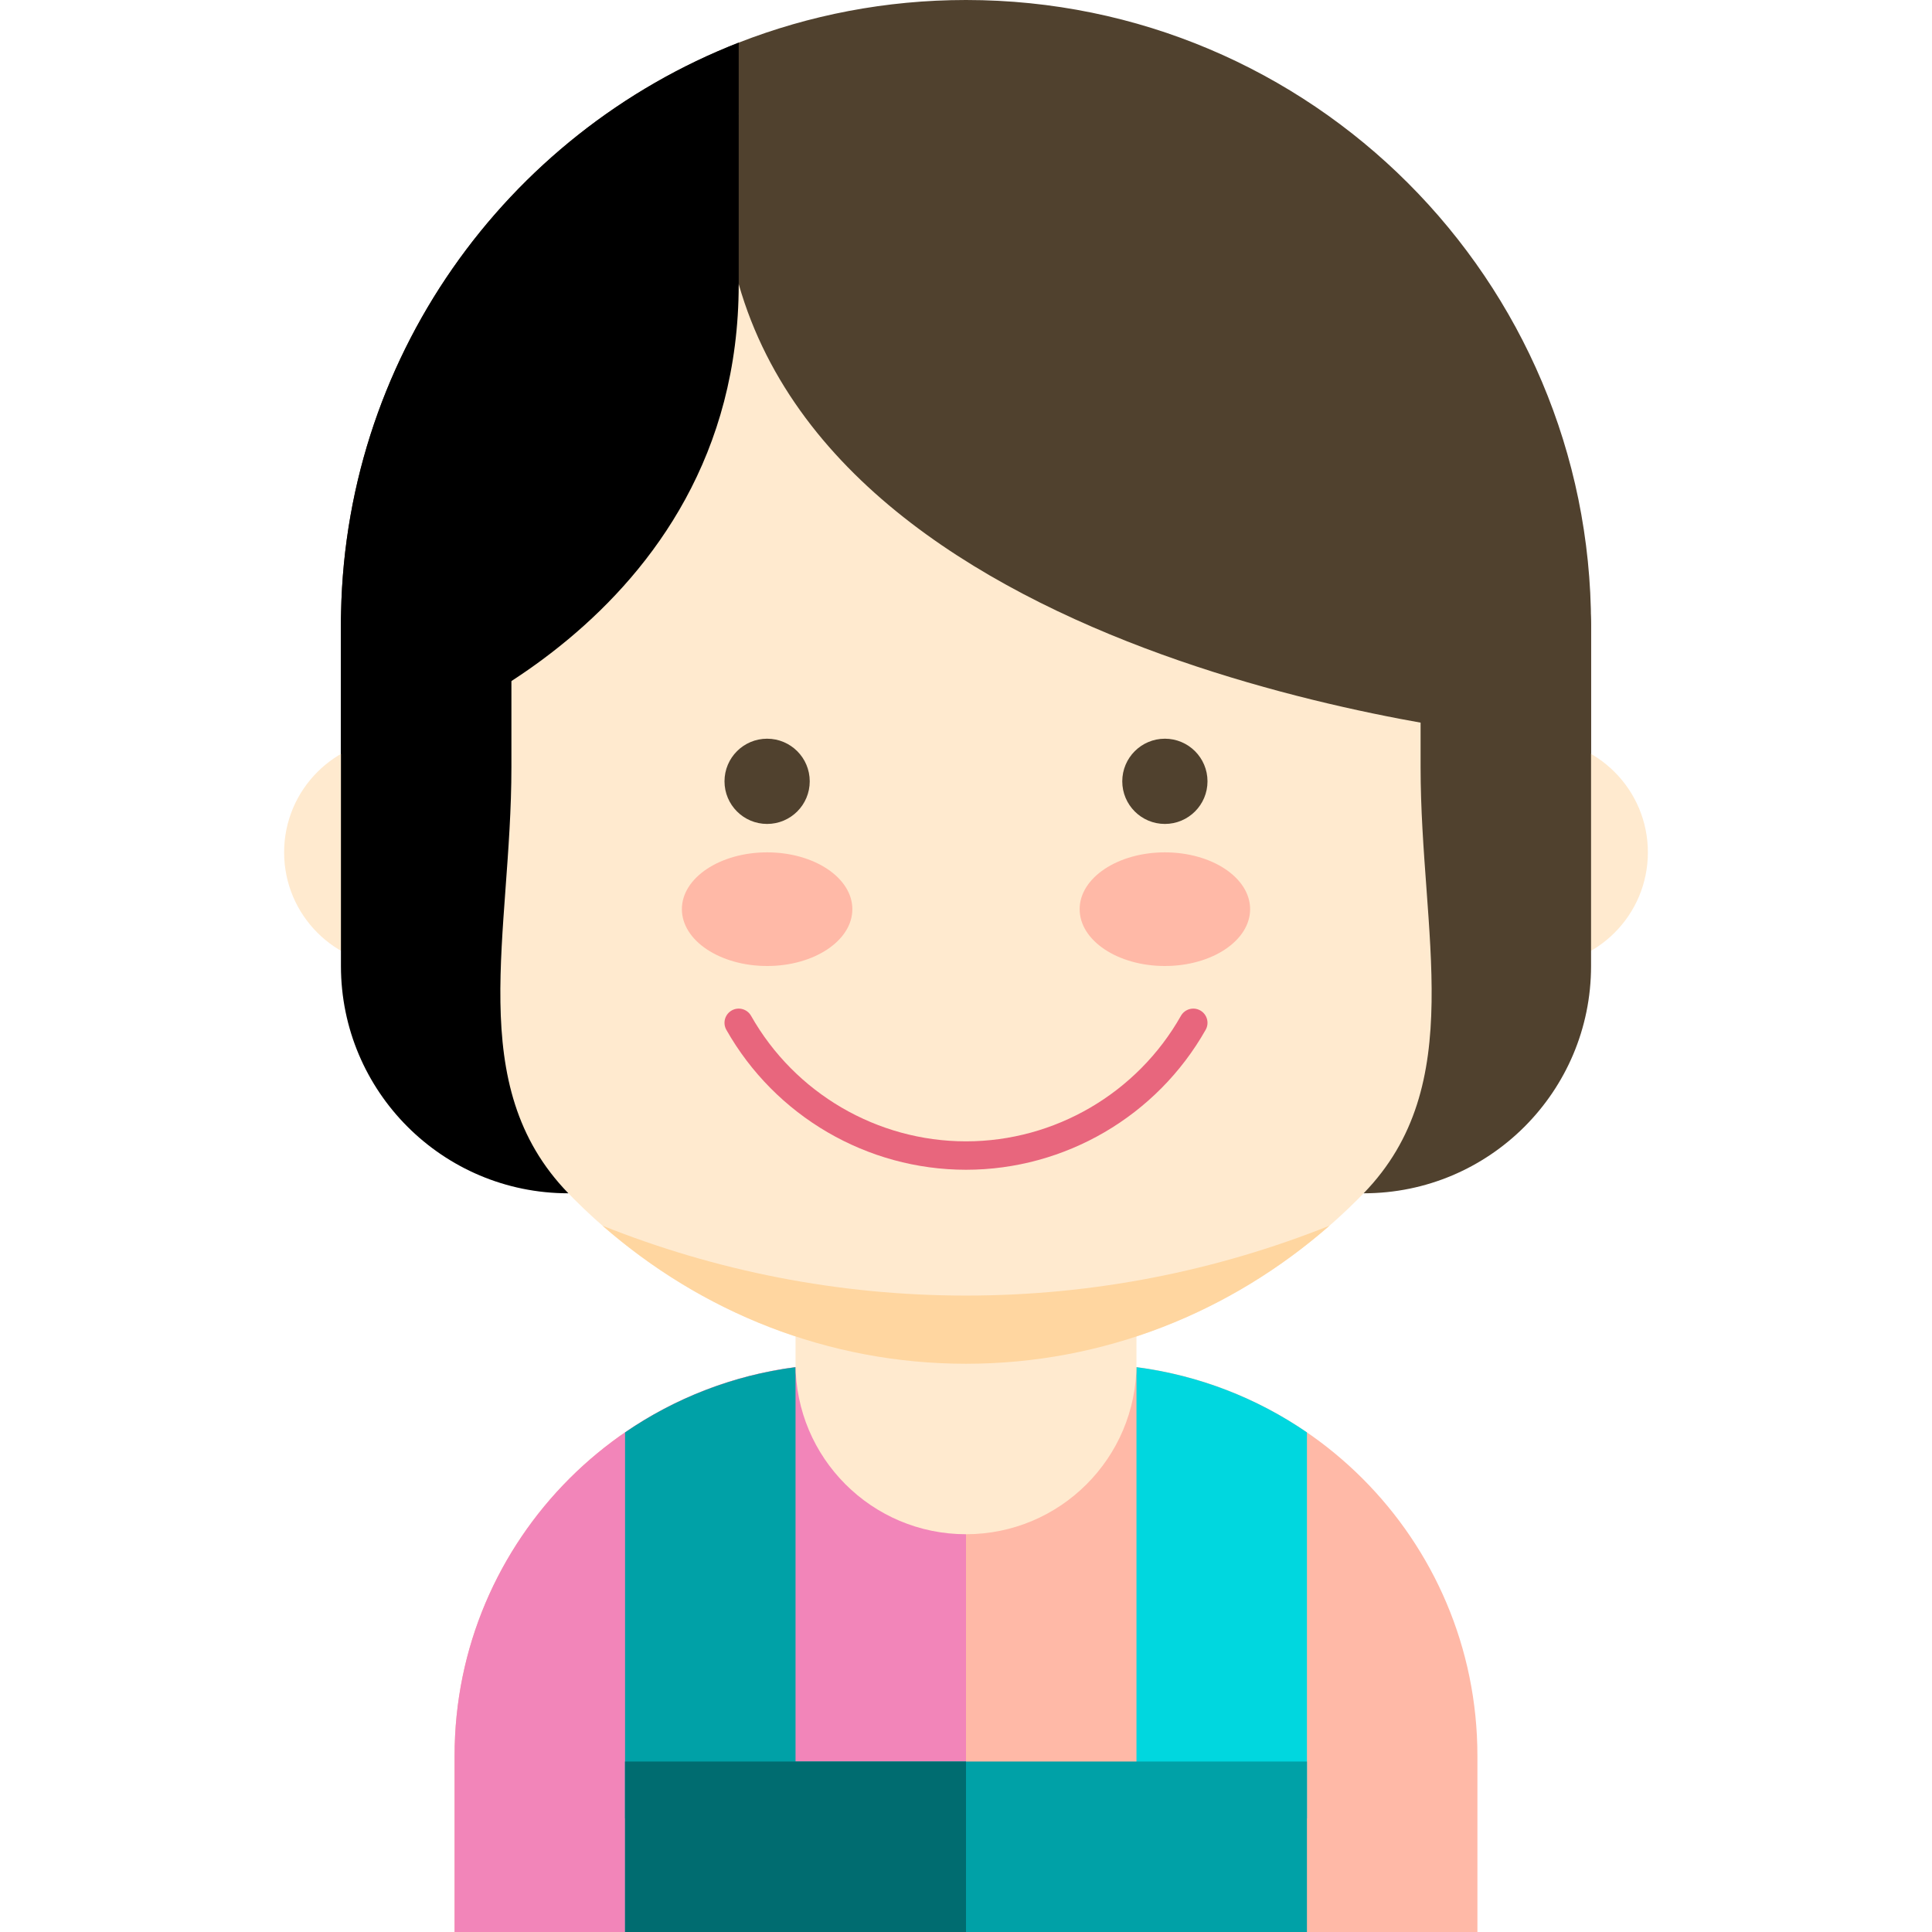
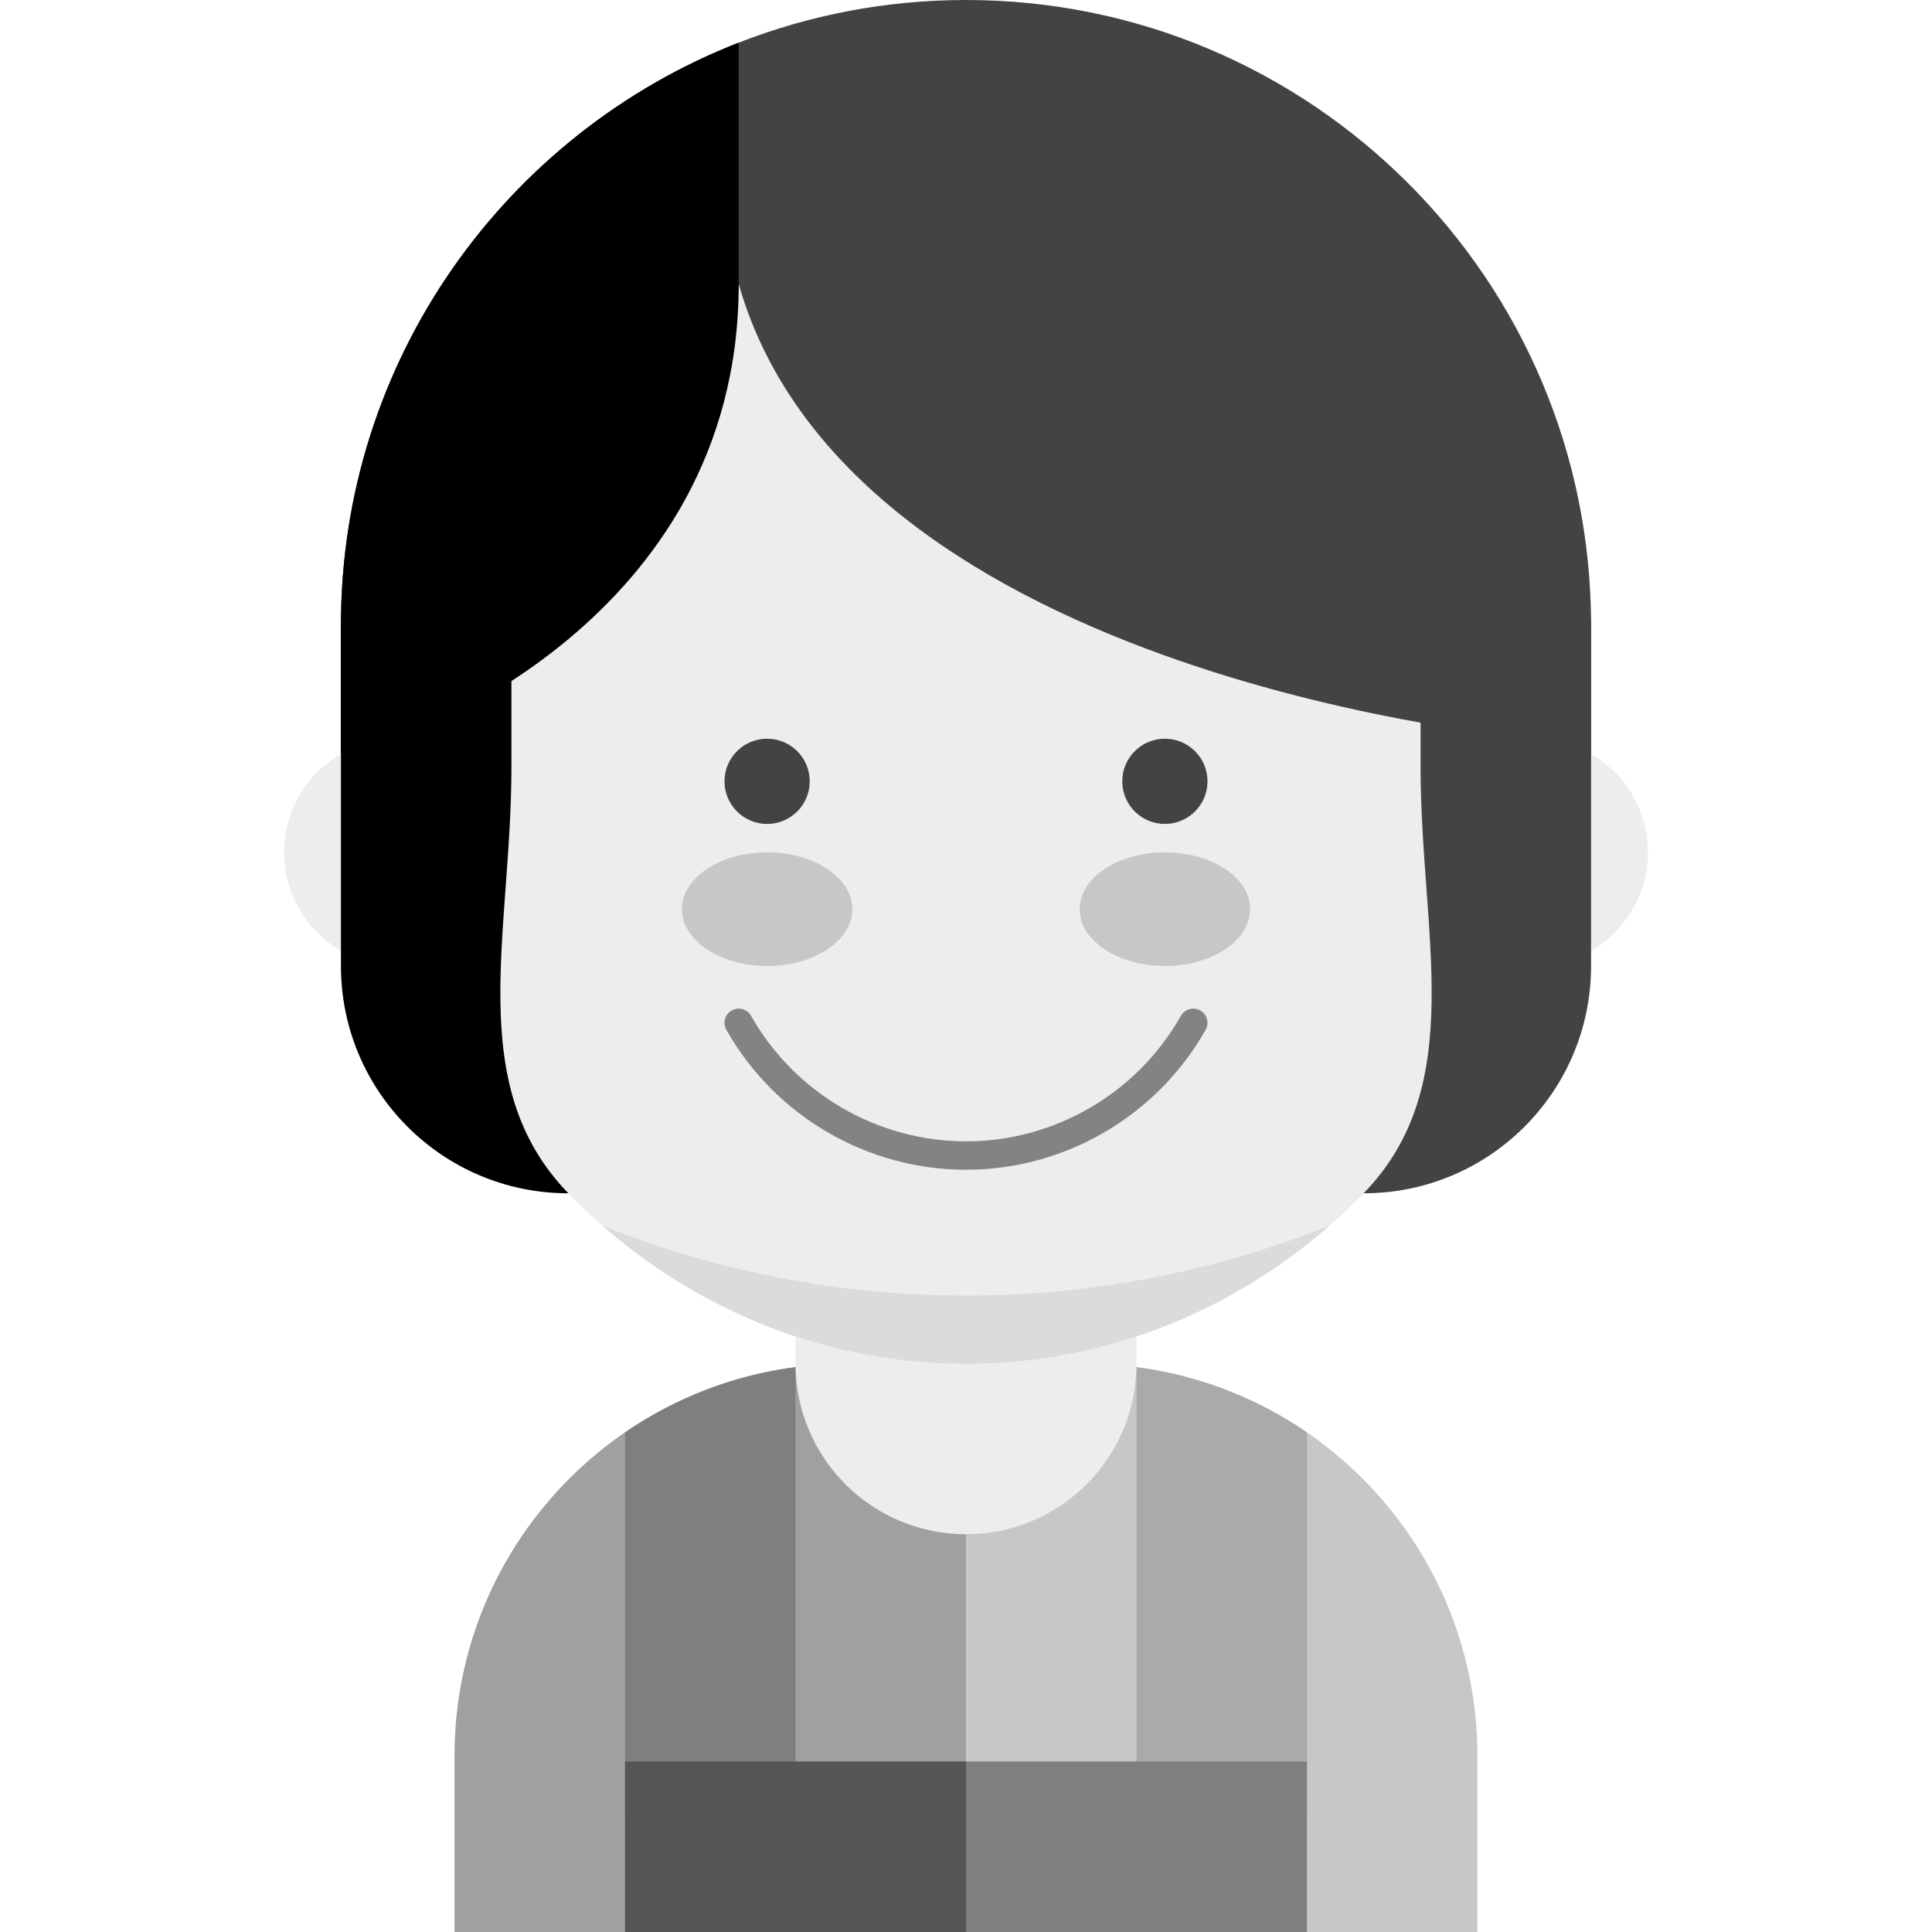
<svg xmlns="http://www.w3.org/2000/svg" version="1.1" id="Layer_1" viewBox="0 0 340 340" xml:space="preserve">
  <defs id="defs1">
	
	
	
	
	
	
	
	
	
	
	
	
	
	
	
	
	
	
	
	
</defs>
-   <path id="XMLID_1212_" style="fill:#50412e" d="M 170,0 C 155.888,0 142.398,2.661 130,7.503 89.027,23.505 60,63.361 60,110 v 40 H 280 V 110 C 280,49.249 230.751,0 170,0 Z" />
-   <path id="XMLID_1213_" style="fill:#ffb9a7" d="m 191,240 h -21 -21 c -38.107,0 -69,30.893 -69,69 v 31 h 90 90 v -31 c 0,-38.107 -30.893,-69 -69,-69 z" />
-   <path id="XMLID_1214_" style="fill:#f285b9" d="m 170,240 h -21 c -38.107,0 -69,30.893 -69,69 v 31 h 90 z" />
-   <path id="XMLID_1215_" style="fill:#00a1a7" d="m 140,320 v -79.396 c -11.031,1.438 -21.244,5.469 -30,11.48 V 320 Z" />
-   <path id="XMLID_1216_" style="fill:#00d7df" d="m 200,320 v -79.396 c 11.031,1.438 21.244,5.469 30,11.48 V 320 Z" />
+   <path id="XMLID_1212_" style="fill:#434343" d="M 170,0 C 155.888,0 142.398,2.661 130,7.503 89.027,23.505 60,63.361 60,110 v 40 H 280 V 110 C 280,49.249 230.751,0 170,0 Z" />
+   <path id="XMLID_1213_" style="fill:#c7c7c7" d="m 191,240 h -21 -21 c -38.107,0 -69,30.893 -69,69 v 31 h 90 90 v -31 c 0,-38.107 -30.893,-69 -69,-69 z" />
+   <path id="XMLID_1214_" style="fill:#a0a0a0" d="m 170,240 h -21 c -38.107,0 -69,30.893 -69,69 v 31 h 90 z" />
+   <path id="XMLID_1215_" style="fill:#7f7f7f" d="m 140,320 v -79.396 c -11.031,1.438 -21.244,5.469 -30,11.48 V 320 Z" />
+   <path id="XMLID_1216_" style="fill:#aaaaaa" d="m 200,320 v -79.396 c 11.031,1.438 21.244,5.469 30,11.48 V 320 Z" />
  <g id="XMLID_1217_">
    <path id="XMLID_1218_" d="M 130,7.503 V 150 H 60 V 110 C 60,63.361 89.027,23.505 130,7.503 Z" />
  </g>
  <g id="XMLID_1219_">
-     <path id="XMLID_1220_" style="fill:#ffeacf" d="m 200,240 c 0,16.568 -13.432,30 -30,30 v 0 c -16.568,0 -30,-13.432 -30,-30 v -30 c 0,-16.568 13.432,-30 30,-30 v 0 c 16.568,0 30,13.432 30,30 z" />
+     <path id="XMLID_1220_" style="fill:#ededed" d="m 200,240 c 0,16.568 -13.432,30 -30,30 v 0 c -16.568,0 -30,-13.432 -30,-30 v -30 c 0,-16.568 13.432,-30 30,-30 v 0 c 16.568,0 30,13.432 30,30 z" />
  </g>
  <g id="XMLID_1221_">
-     <ellipse id="XMLID_1222_" style="fill:#ffeacf" cx="170" cy="135" rx="100" ry="105" />
+     <ellipse id="XMLID_1222_" style="fill:#ededed" cx="170" cy="135" rx="100" ry="105" />
  </g>
  <g id="XMLID_1223_">
-     <path id="XMLID_1224_" style="fill:#e8667d" d="m 170,205.858 c -17.419,0 -33.58,-9.436 -42.176,-24.627 -0.68,-1.202 -0.257,-2.727 0.945,-3.407 1.201,-0.681 2.727,-0.257 3.407,0.945 7.71,13.625 22.203,22.089 37.824,22.089 15.622,0 30.115,-8.464 37.824,-22.089 0.681,-1.202 2.204,-1.624 3.407,-0.945 1.201,0.68 1.624,2.205 0.944,3.407 -8.594,15.191 -24.754,24.627 -42.175,24.627 z" />
+     <path id="XMLID_1224_" style="fill:#838383" d="m 170,205.858 c -17.419,0 -33.58,-9.436 -42.176,-24.627 -0.68,-1.202 -0.257,-2.727 0.945,-3.407 1.201,-0.681 2.727,-0.257 3.407,0.945 7.71,13.625 22.203,22.089 37.824,22.089 15.622,0 30.115,-8.464 37.824,-22.089 0.681,-1.202 2.204,-1.624 3.407,-0.945 1.201,0.68 1.624,2.205 0.944,3.407 -8.594,15.191 -24.754,24.627 -42.175,24.627 z" />
  </g>
  <g id="XMLID_1225_">
    <g id="XMLID_1226_">
-       <ellipse id="XMLID_1227_" style="fill:#ffb9a7" cx="135" cy="160" rx="15" ry="10" />
+       <ellipse id="XMLID_1227_" style="fill:#c7c7c7" cx="135" cy="160" rx="15" ry="10" />
    </g>
    <g id="XMLID_1228_">
-       <circle id="XMLID_1229_" style="fill:#50412e" cx="135" cy="137.5" r="7.5" />
+       <circle id="XMLID_1229_" style="fill:#434343" cx="135" cy="137.5" r="7.5" />
    </g>
  </g>
  <g id="XMLID_1230_">
    <g id="XMLID_1231_">
-       <ellipse id="XMLID_1232_" style="fill:#ffb9a7" cx="205" cy="160" rx="15" ry="10" />
+       <ellipse id="XMLID_1232_" style="fill:#c7c7c7" cx="205" cy="160" rx="15" ry="10" />
    </g>
    <g id="XMLID_1233_">
-       <circle id="XMLID_1234_" style="fill:#50412e" cx="205" cy="137.5" r="7.5" />
+       <circle id="XMLID_1234_" style="fill:#434343" cx="205" cy="137.5" r="7.5" />
    </g>
  </g>
  <g id="XMLID_1235_">
-     <path id="XMLID_1236_" style="fill:#ffd6a0" d="m 170,228 c -22.528,0 -44.084,-4.358 -63.96,-12.294 C 123.376,230.872 145.67,240 170,240 c 24.33,0 46.624,-9.128 63.959,-24.294 C 214.084,223.642 192.528,228 170,228 Z" />
+     <path id="XMLID_1236_" style="fill:#dbdbdb" d="m 170,228 c -22.528,0 -44.084,-4.358 -63.96,-12.294 C 123.376,230.872 145.67,240 170,240 c 24.33,0 46.624,-9.128 63.959,-24.294 C 214.084,223.642 192.528,228 170,228 Z" />
  </g>
  <g id="XMLID_1237_">
-     <circle id="XMLID_1238_" style="fill:#ffeacf" cx="70" cy="150" r="20" />
+     <circle id="XMLID_1238_" style="fill:#ededed" cx="70" cy="150" r="20" />
  </g>
  <g id="XMLID_1239_">
-     <circle id="XMLID_1240_" style="fill:#ffeacf" cx="270" cy="150" r="20" />
+     <circle id="XMLID_1240_" style="fill:#ededed" cx="270" cy="150" r="20" />
  </g>
  <g id="XMLID_1241_">
-     <path id="XMLID_1242_" style="fill:#50412e" d="m 270,130 c 0,0 -120,-10 -140,-80 l -10,-10 10,-20 71.5,-2.5 57.5,34 16,41 z" />
+     <path id="XMLID_1242_" style="fill:#434343" d="m 270,130 c 0,0 -120,-10 -140,-80 l -10,-10 10,-20 71.5,-2.5 57.5,34 16,41 z" />
  </g>
-   <rect id="XMLID_1243_" x="110" y="310" style="fill:#00a1a7" width="120" height="30" />
-   <rect id="XMLID_1244_" x="110" y="310" style="fill:#006c70" width="60" height="30" />
+   <rect id="XMLID_1243_" x="110" y="310" style="fill:#7f7f7f" width="120" height="30" />
+   <rect id="XMLID_1244_" x="110" y="310" style="fill:#555555" width="60" height="30" />
  <g id="XMLID_1245_">
    <path id="XMLID_1246_" d="m 70,130 c 0,0 60,-20 60,-80 V 20 c 0,0 -40.54,35.811 -50,50 -20,30 -10,60 -10,60 z" />
  </g>
  <g id="XMLID_1247_">
    <path id="XMLID_1248_" d="m 90,135 c 0,-24.04 0,-65 0,-65 0,0 -30,21.132 -30,40 v 60 c 0,22.091 17.909,40 40,40 0.008,0 0.016,-0.001 0.024,-0.001 C 81.499,190.941 90,164.383 90,135 Z" />
  </g>
  <g id="XMLID_1249_">
-     <path id="XMLID_1250_" style="fill:#50412e" d="m 250,135 c 0,-24.04 0,-65 0,-65 0,0 30,21.132 30,40 v 60 c 0,22.091 -17.908,40 -40,40 -0.008,0 -0.016,-0.001 -0.023,-0.001 C 258.501,190.941 250,164.383 250,135 Z" />
+     <path id="XMLID_1250_" style="fill:#434343" d="m 250,135 c 0,-24.04 0,-65 0,-65 0,0 30,21.132 30,40 v 60 c 0,22.091 -17.908,40 -40,40 -0.008,0 -0.016,-0.001 -0.023,-0.001 C 258.501,190.941 250,164.383 250,135 Z" />
  </g>
</svg>
